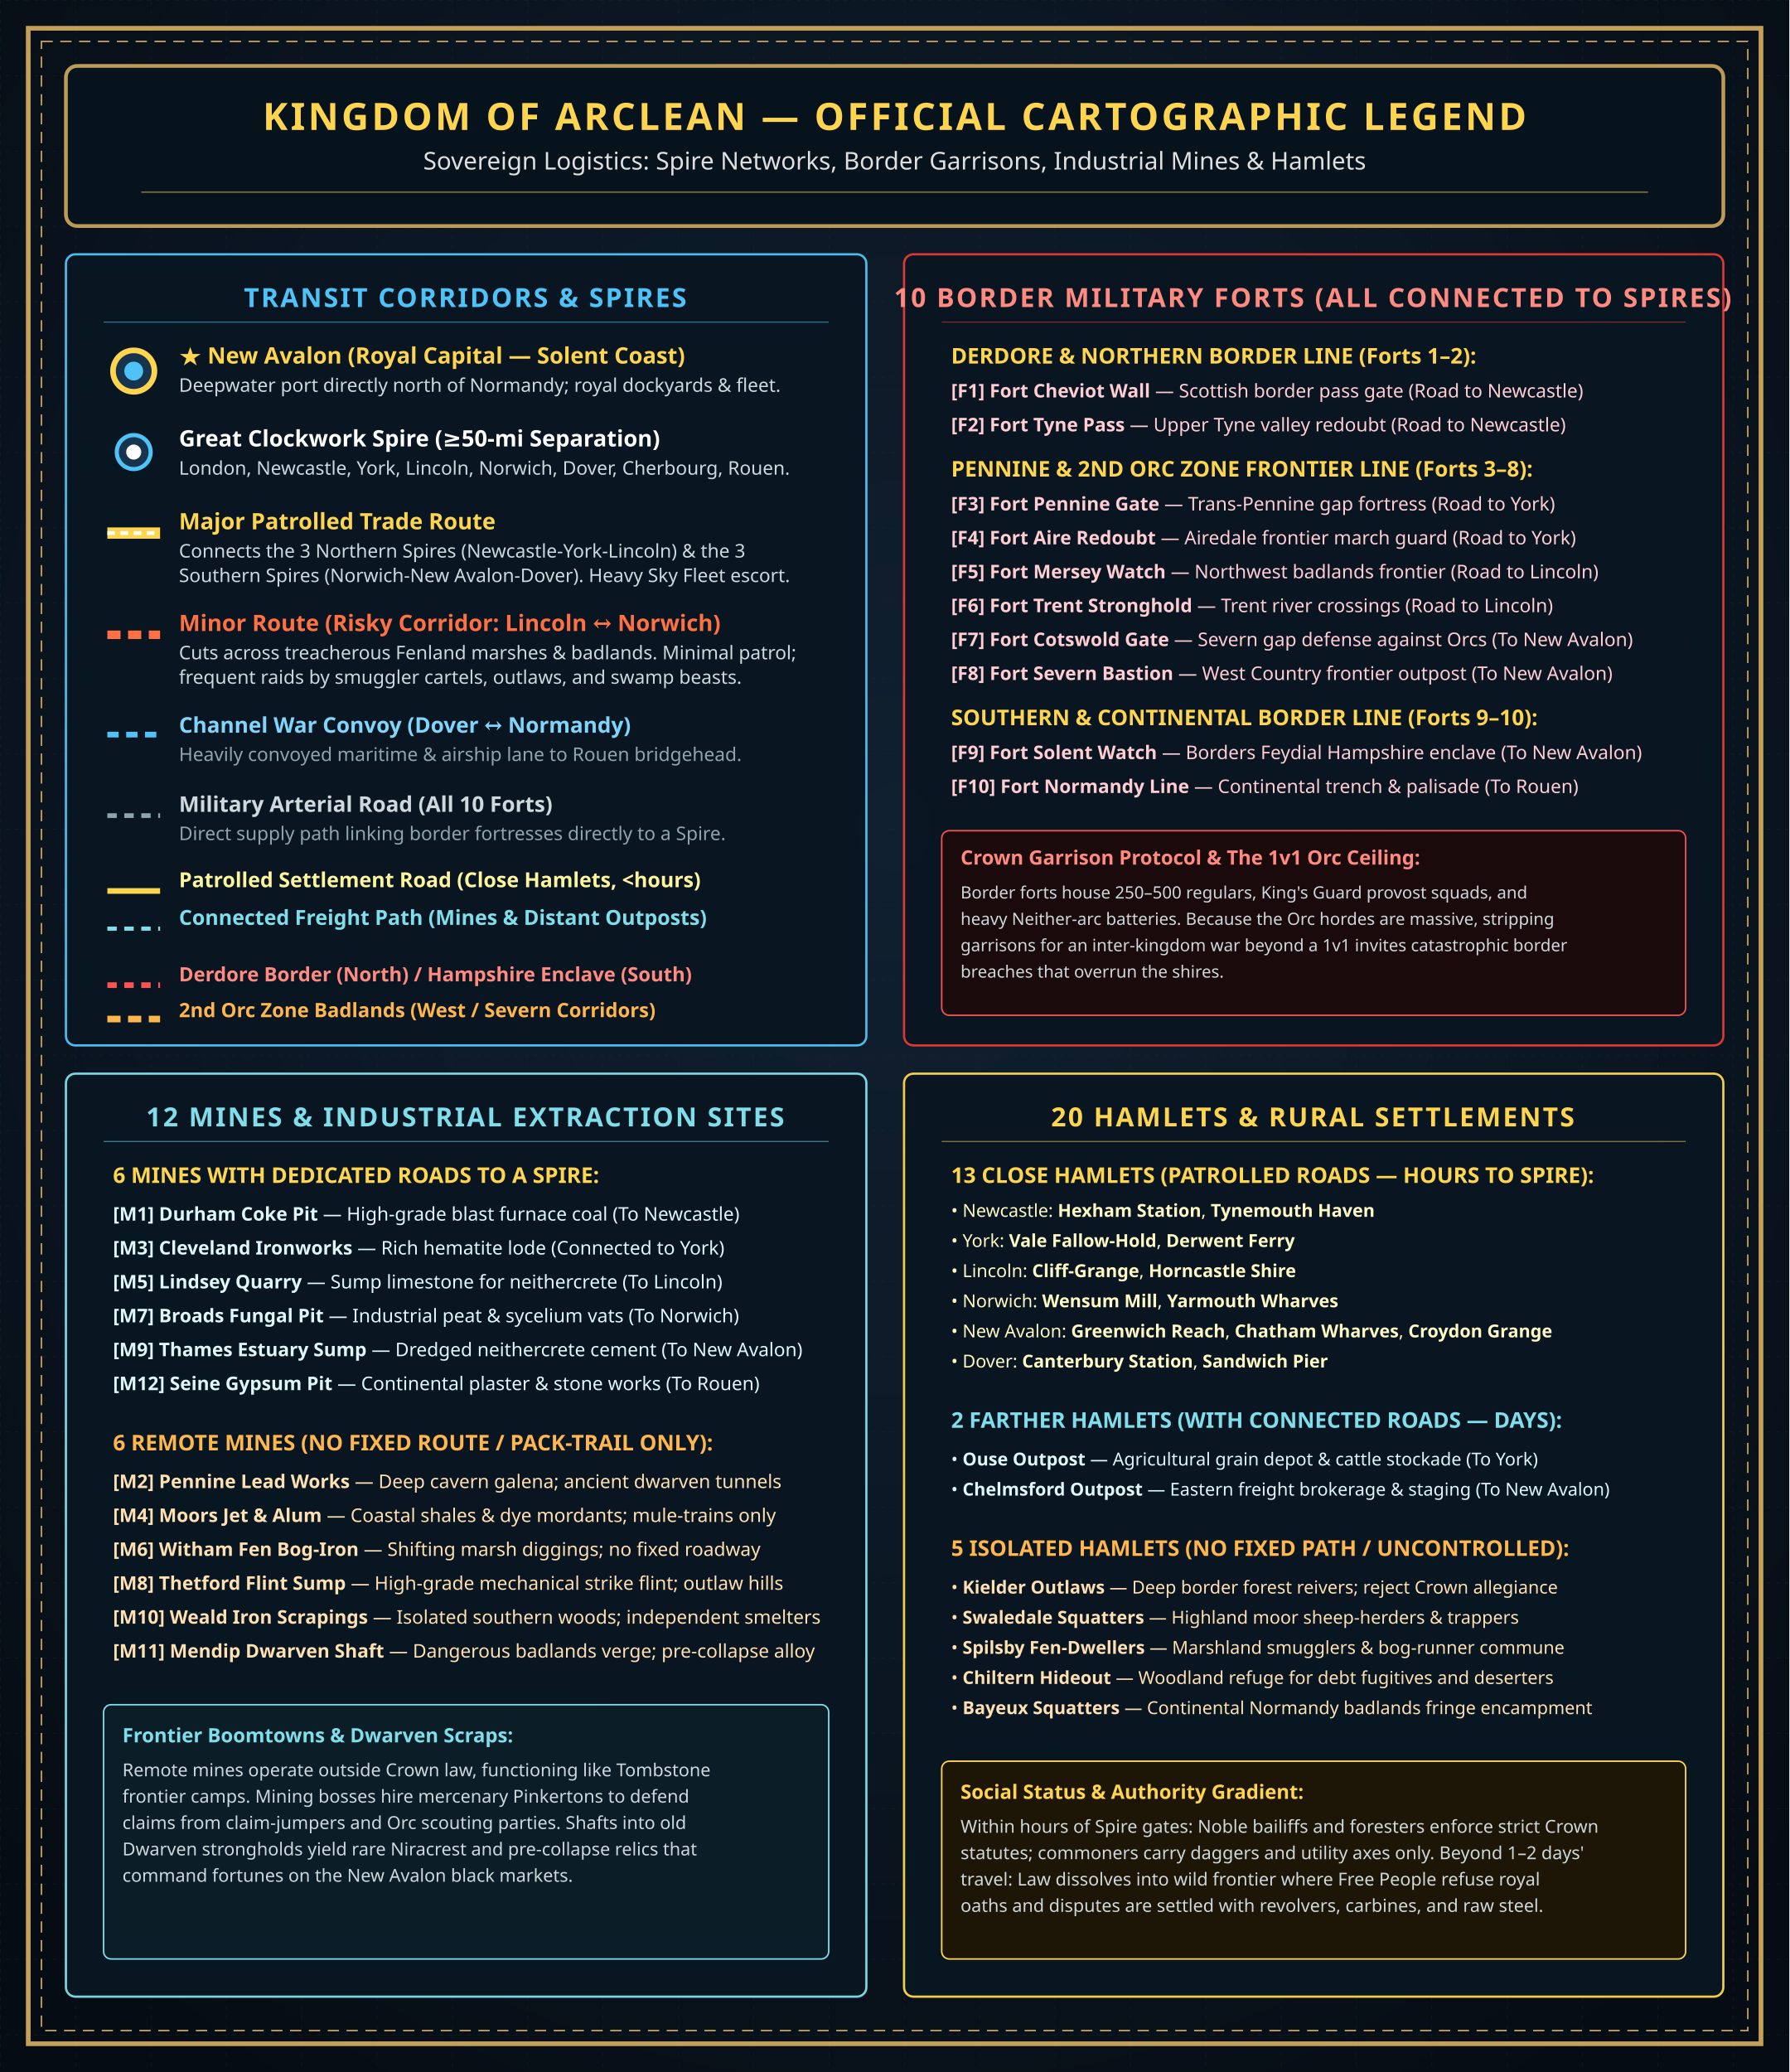
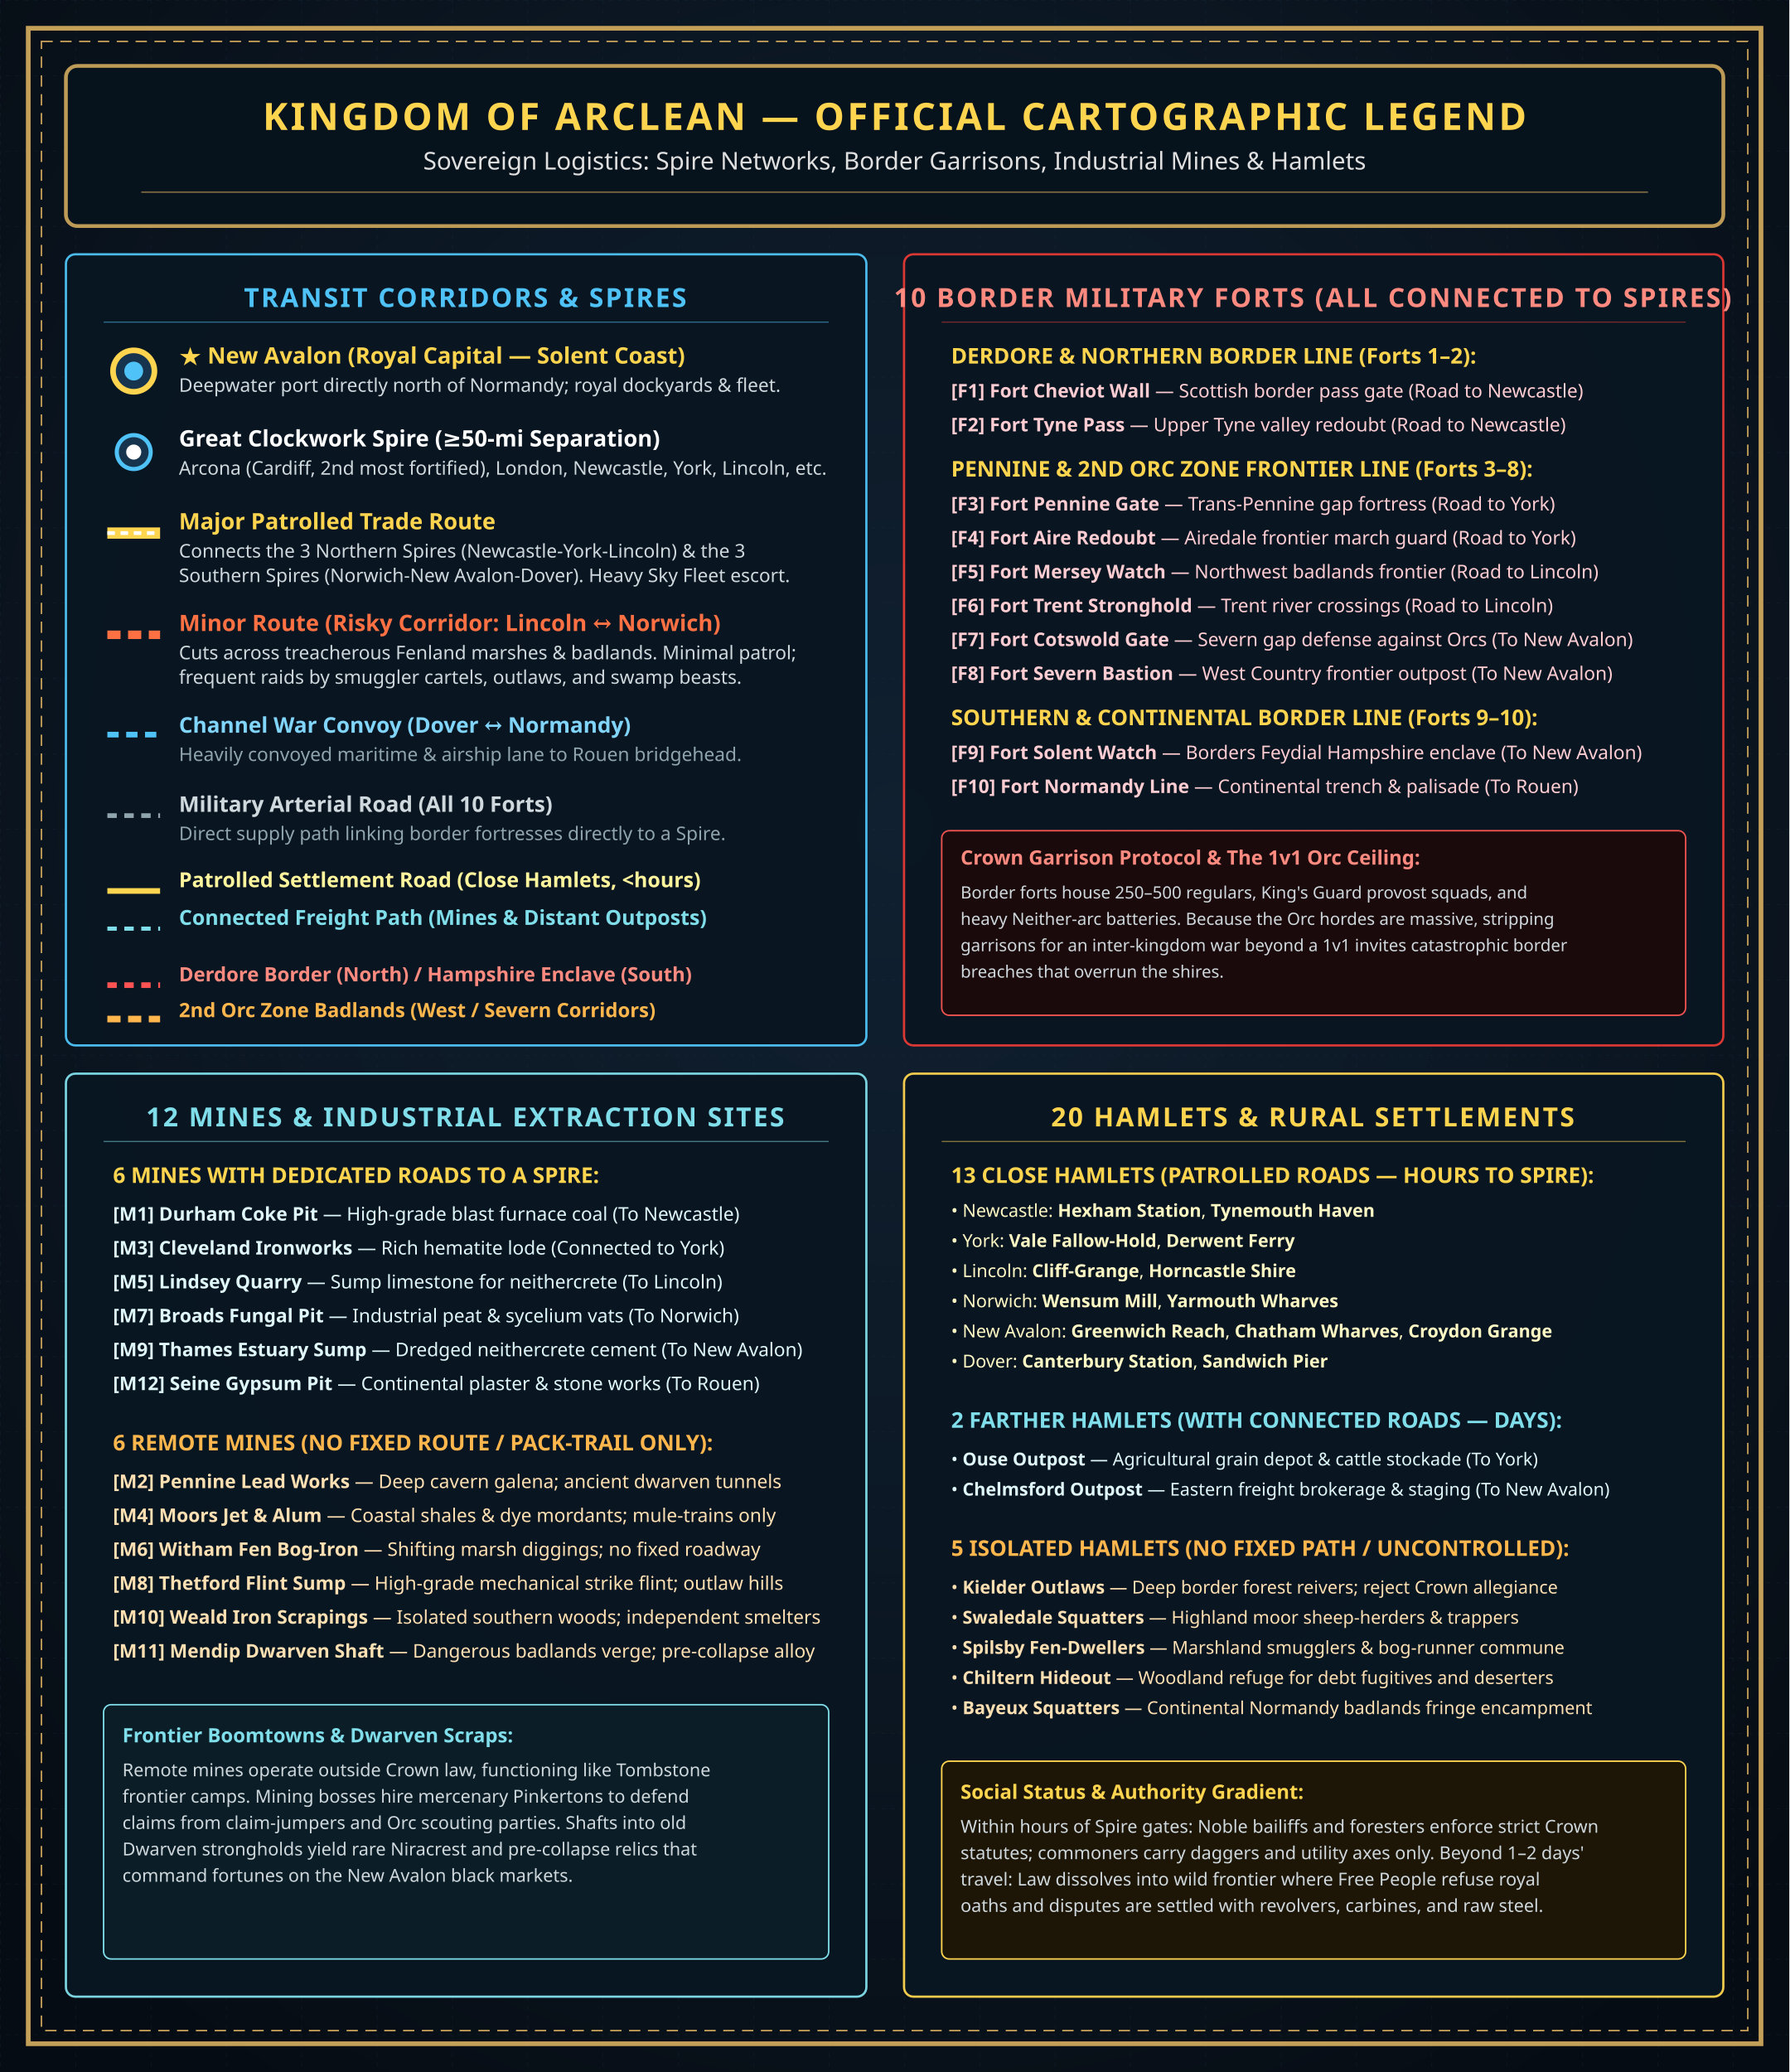
<svg xmlns="http://www.w3.org/2000/svg" viewBox="0 0 950 1100" width="100%" height="100%" style="background:#09121b; font-family:'Segoe UI', Georgia, serif;">
  <defs>
    <radialGradient id="cardGrad" cx="50%" cy="40%" r="70%">
      <stop offset="0%" stop-color="#102030" />
      <stop offset="60%" stop-color="#0b1622" />
      <stop offset="100%" stop-color="#060c13" />
    </radialGradient>
    <pattern id="legendGrid" width="40" height="40" patternUnits="userSpaceOnUse">
      <path d="M 40 0 L 0 0 0 40" fill="none" stroke="#162e42" stroke-width="0.5" stroke-dasharray="2,3" opacity="0.5" />
    </pattern>
  </defs>
  <rect width="950" height="1100" fill="url(#cardGrad)" />
  <rect width="950" height="1100" fill="url(#legendGrid)" />
  <rect x="15" y="15" width="920" height="1070" fill="none" stroke="#c5a059" stroke-width="2.5" />
  <rect x="22" y="22" width="906" height="1056" fill="none" stroke="#c5a059" stroke-width="0.8" stroke-dasharray="6,4" />
  <g transform="translate(35, 35)">
    <rect width="880" height="85" rx="6" fill="#06121c" stroke="#c5a059" stroke-width="2" opacity="0.96" />
    <text x="440" y="34" fill="#ffd54f" font-size="20" font-weight="bold" text-anchor="middle" letter-spacing="1.5">KINGDOM OF ARCLEAN — OFFICIAL CARTOGRAPHIC LEGEND</text>
    <text x="440" y="55" fill="#e0e0e0" font-size="13" text-anchor="middle">Sovereign Logistics: Spire Networks, Border Garrisons, Industrial Mines &amp; Hamlets</text>
    <line x1="40" y1="67" x2="840" y2="67" stroke="#c5a059" stroke-width="0.8" opacity="0.6" />
  </g>
  <g transform="translate(35, 135)">
    <rect width="425" height="420" rx="5" fill="#081622" stroke="#4fc3f7" stroke-width="1.2" opacity="0.95" />
    <text x="212" y="28" fill="#4fc3f7" font-size="14" font-weight="bold" text-anchor="middle" letter-spacing="1">TRANSIT CORRIDORS &amp; SPIRES</text>
    <line x1="20" y1="36" x2="405" y2="36" stroke="#4fc3f7" stroke-width="0.6" opacity="0.5" />
    <circle cx="36" cy="62" r="11" fill="#16344d" stroke="#ffd54f" stroke-width="3" />
    <circle cx="36" cy="62" r="5" fill="#4fc3f7" />
    <text x="60" y="58" fill="#ffd54f" font-size="12" font-weight="bold">★ New Avalon (Royal Capital — Solent Coast)</text>
    <text x="60" y="73" fill="#cfd8dc" font-size="10">Deepwater port directly north of Normandy; royal dockyards &amp; fleet.</text>
    <circle cx="36" cy="105" r="9" fill="#16344d" stroke="#4fc3f7" stroke-width="2.2" />
    <circle cx="36" cy="105" r="4" fill="#ffffff" />
    <text x="60" y="102" fill="#ffffff" font-size="12" font-weight="bold">Great Clockwork Spire (≥50-mi Separation)</text>
-     <text x="60" y="117" fill="#cfd8dc" font-size="10">London, Newcastle, York, Lincoln, Norwich, Dover, Cherbourg, Rouen.</text>
+     <text x="60" y="117" fill="#cfd8dc" font-size="10">Arcona (Cardiff, 2nd most fortified), London, Newcastle, York, Lincoln, etc.</text>
    <line x1="22" y1="148" x2="50" y2="148" stroke="#ffd54f" stroke-width="6" />
    <line x1="22" y1="148" x2="50" y2="148" stroke="#ffffff" stroke-width="2" stroke-dasharray="4,3" />
    <text x="60" y="146" fill="#ffd54f" font-size="12" font-weight="bold">Major Patrolled Trade Route</text>
    <text x="60" y="161" fill="#cfd8dc" font-size="10">Connects the 3 Northern Spires (Newcastle-York-Lincoln) &amp; the 3</text>
    <text x="60" y="174" fill="#cfd8dc" font-size="10">Southern Spires (Norwich-New Avalon-Dover). Heavy Sky Fleet escort.</text>
    <line x1="22" y1="202" x2="50" y2="202" stroke="#ff7043" stroke-width="4.5" stroke-dasharray="7,4" />
    <text x="60" y="200" fill="#ff7043" font-size="12" font-weight="bold">Minor Route (Risky Corridor: Lincoln ↔ Norwich)</text>
    <text x="60" y="215" fill="#cfd8dc" font-size="10">Cuts across treacherous Fenland marshes &amp; badlands. Minimal patrol;</text>
    <text x="60" y="228" fill="#cfd8dc" font-size="10">frequent raids by smuggler cartels, outlaws, and swamp beasts.</text>
    <line x1="22" y1="255" x2="50" y2="255" stroke="#4fc3f7" stroke-width="3" stroke-dasharray="6,4" />
    <text x="60" y="254" fill="#81d4fa" font-size="11.5" font-weight="bold">Channel War Convoy (Dover ↔ Normandy)</text>
    <text x="60" y="269" fill="#90a4ae" font-size="10">Heavily convoyed maritime &amp; airship lane to Rouen bridgehead.</text>
    <line x1="22" y1="298" x2="50" y2="298" stroke="#90a4ae" stroke-width="2.5" stroke-dasharray="5,4" />
    <text x="60" y="296" fill="#cfd8dc" font-size="11.5" font-weight="bold">Military Arterial Road (All 10 Forts)</text>
    <text x="60" y="311" fill="#90a4ae" font-size="10">Direct supply path linking border fortresses directly to a Spire.</text>
    <line x1="22" y1="338" x2="50" y2="338" stroke="#ffd54f" stroke-width="3" />
    <text x="60" y="336" fill="#fff59d" font-size="11" font-weight="bold">Patrolled Settlement Road (Close Hamlets, &lt;hours)</text>
    <line x1="22" y1="358" x2="50" y2="358" stroke="#80deea" stroke-width="2.2" stroke-dasharray="5,4" />
    <text x="60" y="356" fill="#80deea" font-size="11" font-weight="bold">Connected Freight Path (Mines &amp; Distant Outposts)</text>
    <line x1="22" y1="388" x2="50" y2="388" stroke="#ff5252" stroke-width="3" stroke-dasharray="5,4" />
    <text x="60" y="386" fill="#ff8a80" font-size="10.5" font-weight="bold">Derdore Border (North) / Hampshire Enclave (South)</text>
    <line x1="22" y1="406" x2="50" y2="406" stroke="#ffb74d" stroke-width="3.5" stroke-dasharray="7,4" />
    <text x="60" y="405" fill="#ffb74d" font-size="10.5" font-weight="bold">2nd Orc Zone Badlands (West / Severn Corridors)</text>
  </g>
  <g transform="translate(480, 135)">
    <rect width="435" height="420" rx="5" fill="#081622" stroke="#e53935" stroke-width="1.2" opacity="0.95" />
    <text x="217" y="28" fill="#ff8a80" font-size="14" font-weight="bold" text-anchor="middle" letter-spacing="1">10 BORDER MILITARY FORTS (ALL CONNECTED TO SPIRES)</text>
    <line x1="20" y1="36" x2="415" y2="36" stroke="#e53935" stroke-width="0.6" opacity="0.5" />
    <text x="25" y="58" fill="#ffd54f" font-size="11.5" font-weight="bold">DERDORE &amp; NORTHERN BORDER LINE (Forts 1–2):</text>
    <text x="25" y="76" fill="#ffcdd2" font-size="10">
      <tspan font-weight="bold">[F1] Fort Cheviot Wall</tspan> — Scottish border pass gate (Road to Newcastle)</text>
    <text x="25" y="94" fill="#ffcdd2" font-size="10">
      <tspan font-weight="bold">[F2] Fort Tyne Pass</tspan> — Upper Tyne valley redoubt (Road to Newcastle)</text>
    <text x="25" y="118" fill="#ffd54f" font-size="11.5" font-weight="bold">PENNINE &amp; 2ND ORC ZONE FRONTIER LINE (Forts 3–8):</text>
    <text x="25" y="136" fill="#ffcdd2" font-size="10">
      <tspan font-weight="bold">[F3] Fort Pennine Gate</tspan> — Trans-Pennine gap fortress (Road to York)</text>
    <text x="25" y="154" fill="#ffcdd2" font-size="10">
      <tspan font-weight="bold">[F4] Fort Aire Redoubt</tspan> — Airedale frontier march guard (Road to York)</text>
    <text x="25" y="172" fill="#ffcdd2" font-size="10">
      <tspan font-weight="bold">[F5] Fort Mersey Watch</tspan> — Northwest badlands frontier (Road to Lincoln)</text>
    <text x="25" y="190" fill="#ffcdd2" font-size="10">
      <tspan font-weight="bold">[F6] Fort Trent Stronghold</tspan> — Trent river crossings (Road to Lincoln)</text>
    <text x="25" y="208" fill="#ffcdd2" font-size="10">
      <tspan font-weight="bold">[F7] Fort Cotswold Gate</tspan> — Severn gap defense against Orcs (To New Avalon)</text>
    <text x="25" y="226" fill="#ffcdd2" font-size="10">
      <tspan font-weight="bold">[F8] Fort Severn Bastion</tspan> — West Country frontier outpost (To New Avalon)</text>
    <text x="25" y="250" fill="#ffd54f" font-size="11.5" font-weight="bold">SOUTHERN &amp; CONTINENTAL BORDER LINE (Forts 9–10):</text>
    <text x="25" y="268" fill="#ffcdd2" font-size="10">
      <tspan font-weight="bold">[F9] Fort Solent Watch</tspan> — Borders Feydial Hampshire enclave (To New Avalon)</text>
    <text x="25" y="286" fill="#ffcdd2" font-size="10">
      <tspan font-weight="bold">[F10] Fort Normandy Line</tspan> — Continental trench &amp; palisade (To Rouen)</text>
    <rect x="20" y="306" width="395" height="98" rx="4" fill="#1b0a0c" stroke="#ef5350" stroke-width="0.8" />
    <text x="30" y="324" fill="#ff8a80" font-size="10.5" font-weight="bold">Crown Garrison Protocol &amp; The 1v1 Orc Ceiling:</text>
    <text x="30" y="342" fill="#cfd8dc" font-size="9">Border forts house 250–500 regulars, King's Guard provost squads, and</text>
    <text x="30" y="356" fill="#cfd8dc" font-size="9">heavy Neither-arc batteries. Because the Orc hordes are massive, stripping</text>
    <text x="30" y="370" fill="#cfd8dc" font-size="9">garrisons for an inter-kingdom war beyond a 1v1 invites catastrophic border</text>
    <text x="30" y="384" fill="#cfd8dc" font-size="9">breaches that overrun the shires.</text>
  </g>
  <g transform="translate(35, 570)">
    <rect width="425" height="490" rx="5" fill="#081622" stroke="#80deea" stroke-width="1.2" opacity="0.95" />
    <text x="212" y="28" fill="#80deea" font-size="14" font-weight="bold" text-anchor="middle" letter-spacing="1">12 MINES &amp; INDUSTRIAL EXTRACTION SITES</text>
    <line x1="20" y1="36" x2="405" y2="36" stroke="#80deea" stroke-width="0.6" opacity="0.5" />
    <text x="25" y="58" fill="#ffd54f" font-size="11.5" font-weight="bold">6 MINES WITH DEDICATED ROADS TO A SPIRE:</text>
    <text x="25" y="78" fill="#e0f7fa" font-size="10">
      <tspan font-weight="bold">[M1] Durham Coke Pit</tspan> — High-grade blast furnace coal (To Newcastle)</text>
    <text x="25" y="96" fill="#e0f7fa" font-size="10">
      <tspan font-weight="bold">[M3] Cleveland Ironworks</tspan> — Rich hematite lode (Connected to York)</text>
    <text x="25" y="114" fill="#e0f7fa" font-size="10">
      <tspan font-weight="bold">[M5] Lindsey Quarry</tspan> — Sump limestone for neithercrete (To Lincoln)</text>
    <text x="25" y="132" fill="#e0f7fa" font-size="10">
      <tspan font-weight="bold">[M7] Broads Fungal Pit</tspan> — Industrial peat &amp; sycelium vats (To Norwich)</text>
    <text x="25" y="150" fill="#e0f7fa" font-size="10">
      <tspan font-weight="bold">[M9] Thames Estuary Sump</tspan> — Dredged neithercrete cement (To New Avalon)</text>
    <text x="25" y="168" fill="#e0f7fa" font-size="10">
      <tspan font-weight="bold">[M12] Seine Gypsum Pit</tspan> — Continental plaster &amp; stone works (To Rouen)</text>
    <text x="25" y="200" fill="#ffb74d" font-size="11.5" font-weight="bold">6 REMOTE MINES (NO FIXED ROUTE / PACK-TRAIL ONLY):</text>
    <text x="25" y="220" fill="#ffe0b2" font-size="10">
      <tspan font-weight="bold">[M2] Pennine Lead Works</tspan> — Deep cavern galena; ancient dwarven tunnels</text>
    <text x="25" y="238" fill="#ffe0b2" font-size="10">
      <tspan font-weight="bold">[M4] Moors Jet &amp; Alum</tspan> — Coastal shales &amp; dye mordants; mule-trains only</text>
    <text x="25" y="256" fill="#ffe0b2" font-size="10">
      <tspan font-weight="bold">[M6] Witham Fen Bog-Iron</tspan> — Shifting marsh diggings; no fixed roadway</text>
    <text x="25" y="274" fill="#ffe0b2" font-size="10">
      <tspan font-weight="bold">[M8] Thetford Flint Sump</tspan> — High-grade mechanical strike flint; outlaw hills</text>
    <text x="25" y="292" fill="#ffe0b2" font-size="10">
      <tspan font-weight="bold">[M10] Weald Iron Scrapings</tspan> — Isolated southern woods; independent smelters</text>
    <text x="25" y="310" fill="#ffe0b2" font-size="10">
      <tspan font-weight="bold">[M11] Mendip Dwarven Shaft</tspan> — Dangerous badlands verge; pre-collapse alloy</text>
    <rect x="20" y="335" width="385" height="135" rx="4" fill="#0b1e28" stroke="#80deea" stroke-width="0.8" />
    <text x="30" y="355" fill="#80deea" font-size="10.5" font-weight="bold">Frontier Boomtowns &amp; Dwarven Scraps:</text>
    <text x="30" y="373" fill="#cfd8dc" font-size="9.5">Remote mines operate outside Crown law, functioning like Tombstone</text>
    <text x="30" y="387" fill="#cfd8dc" font-size="9.5">frontier camps. Mining bosses hire mercenary Pinkertons to defend</text>
    <text x="30" y="401" fill="#cfd8dc" font-size="9.5">claims from claim-jumpers and Orc scouting parties. Shafts into old</text>
    <text x="30" y="415" fill="#cfd8dc" font-size="9.5">Dwarven strongholds yield rare Niracrest and pre-collapse relics that</text>
    <text x="30" y="429" fill="#cfd8dc" font-size="9.5">command fortunes on the New Avalon black markets.</text>
  </g>
  <g transform="translate(480, 570)">
    <rect width="435" height="490" rx="5" fill="#081622" stroke="#ffd54f" stroke-width="1.2" opacity="0.95" />
    <text x="217" y="28" fill="#ffd54f" font-size="14" font-weight="bold" text-anchor="middle" letter-spacing="1">20 HAMLETS &amp; RURAL SETTLEMENTS</text>
    <line x1="20" y1="36" x2="415" y2="36" stroke="#ffd54f" stroke-width="0.6" opacity="0.5" />
    <text x="25" y="58" fill="#ffd54f" font-size="11.5" font-weight="bold">13 CLOSE HAMLETS (PATROLLED ROADS — HOURS TO SPIRE):</text>
    <text x="25" y="76" fill="#fff9c4" font-size="9.5">• Newcastle: <tspan font-weight="bold">Hexham Station</tspan>, <tspan font-weight="bold">Tynemouth Haven</tspan>
    </text>
    <text x="25" y="92" fill="#fff9c4" font-size="9.5">• York: <tspan font-weight="bold">Vale Fallow-Hold</tspan>, <tspan font-weight="bold">Derwent Ferry</tspan>
    </text>
    <text x="25" y="108" fill="#fff9c4" font-size="9.5">• Lincoln: <tspan font-weight="bold">Cliff-Grange</tspan>, <tspan font-weight="bold">Horncastle Shire</tspan>
    </text>
    <text x="25" y="124" fill="#fff9c4" font-size="9.5">• Norwich: <tspan font-weight="bold">Wensum Mill</tspan>, <tspan font-weight="bold">Yarmouth Wharves</tspan>
    </text>
    <text x="25" y="140" fill="#fff9c4" font-size="9.5">• New Avalon: <tspan font-weight="bold">Greenwich Reach</tspan>, <tspan font-weight="bold">Chatham Wharves</tspan>, <tspan font-weight="bold">Croydon Grange</tspan>
    </text>
    <text x="25" y="156" fill="#fff9c4" font-size="9.5">• Dover: <tspan font-weight="bold">Canterbury Station</tspan>, <tspan font-weight="bold">Sandwich Pier</tspan>
    </text>
    <text x="25" y="188" fill="#80deea" font-size="11.5" font-weight="bold">2 FARTHER HAMLETS (WITH CONNECTED ROADS — DAYS):</text>
    <text x="25" y="208" fill="#e0f7fa" font-size="9.5">• <tspan font-weight="bold">Ouse Outpost</tspan> — Agricultural grain depot &amp; cattle stockade (To York)</text>
    <text x="25" y="224" fill="#e0f7fa" font-size="9.5">• <tspan font-weight="bold">Chelmsford Outpost</tspan> — Eastern freight brokerage &amp; staging (To New Avalon)</text>
    <text x="25" y="256" fill="#ffb74d" font-size="11.5" font-weight="bold">5 ISOLATED HAMLETS (NO FIXED PATH / UNCONTROLLED):</text>
    <text x="25" y="276" fill="#ffe0b2" font-size="9.5">• <tspan font-weight="bold">Kielder Outlaws</tspan> — Deep border forest reivers; reject Crown allegiance</text>
    <text x="25" y="292" fill="#ffe0b2" font-size="9.5">• <tspan font-weight="bold">Swaledale Squatters</tspan> — Highland moor sheep-herders &amp; trappers</text>
    <text x="25" y="308" fill="#ffe0b2" font-size="9.5">• <tspan font-weight="bold">Spilsby Fen-Dwellers</tspan> — Marshland smugglers &amp; bog-runner commune</text>
    <text x="25" y="324" fill="#ffe0b2" font-size="9.5">• <tspan font-weight="bold">Chiltern Hideout</tspan> — Woodland refuge for debt fugitives and deserters</text>
    <text x="25" y="340" fill="#ffe0b2" font-size="9.5">• <tspan font-weight="bold">Bayeux Squatters</tspan> — Continental Normandy badlands fringe encampment</text>
    <rect x="20" y="365" width="395" height="105" rx="4" fill="#1d1607" stroke="#ffd54f" stroke-width="0.8" />
    <text x="30" y="385" fill="#ffd54f" font-size="10.5" font-weight="bold">Social Status &amp; Authority Gradient:</text>
    <text x="30" y="403" fill="#cfd8dc" font-size="9.5">Within hours of Spire gates: Noble bailiffs and foresters enforce strict Crown</text>
    <text x="30" y="417" fill="#cfd8dc" font-size="9.5">statutes; commoners carry daggers and utility axes only. Beyond 1–2 days'</text>
    <text x="30" y="431" fill="#cfd8dc" font-size="9.5">travel: Law dissolves into wild frontier where Free People refuse royal</text>
    <text x="30" y="445" fill="#cfd8dc" font-size="9.5">oaths and disputes are settled with revolvers, carbines, and raw steel.</text>
  </g>
</svg>
